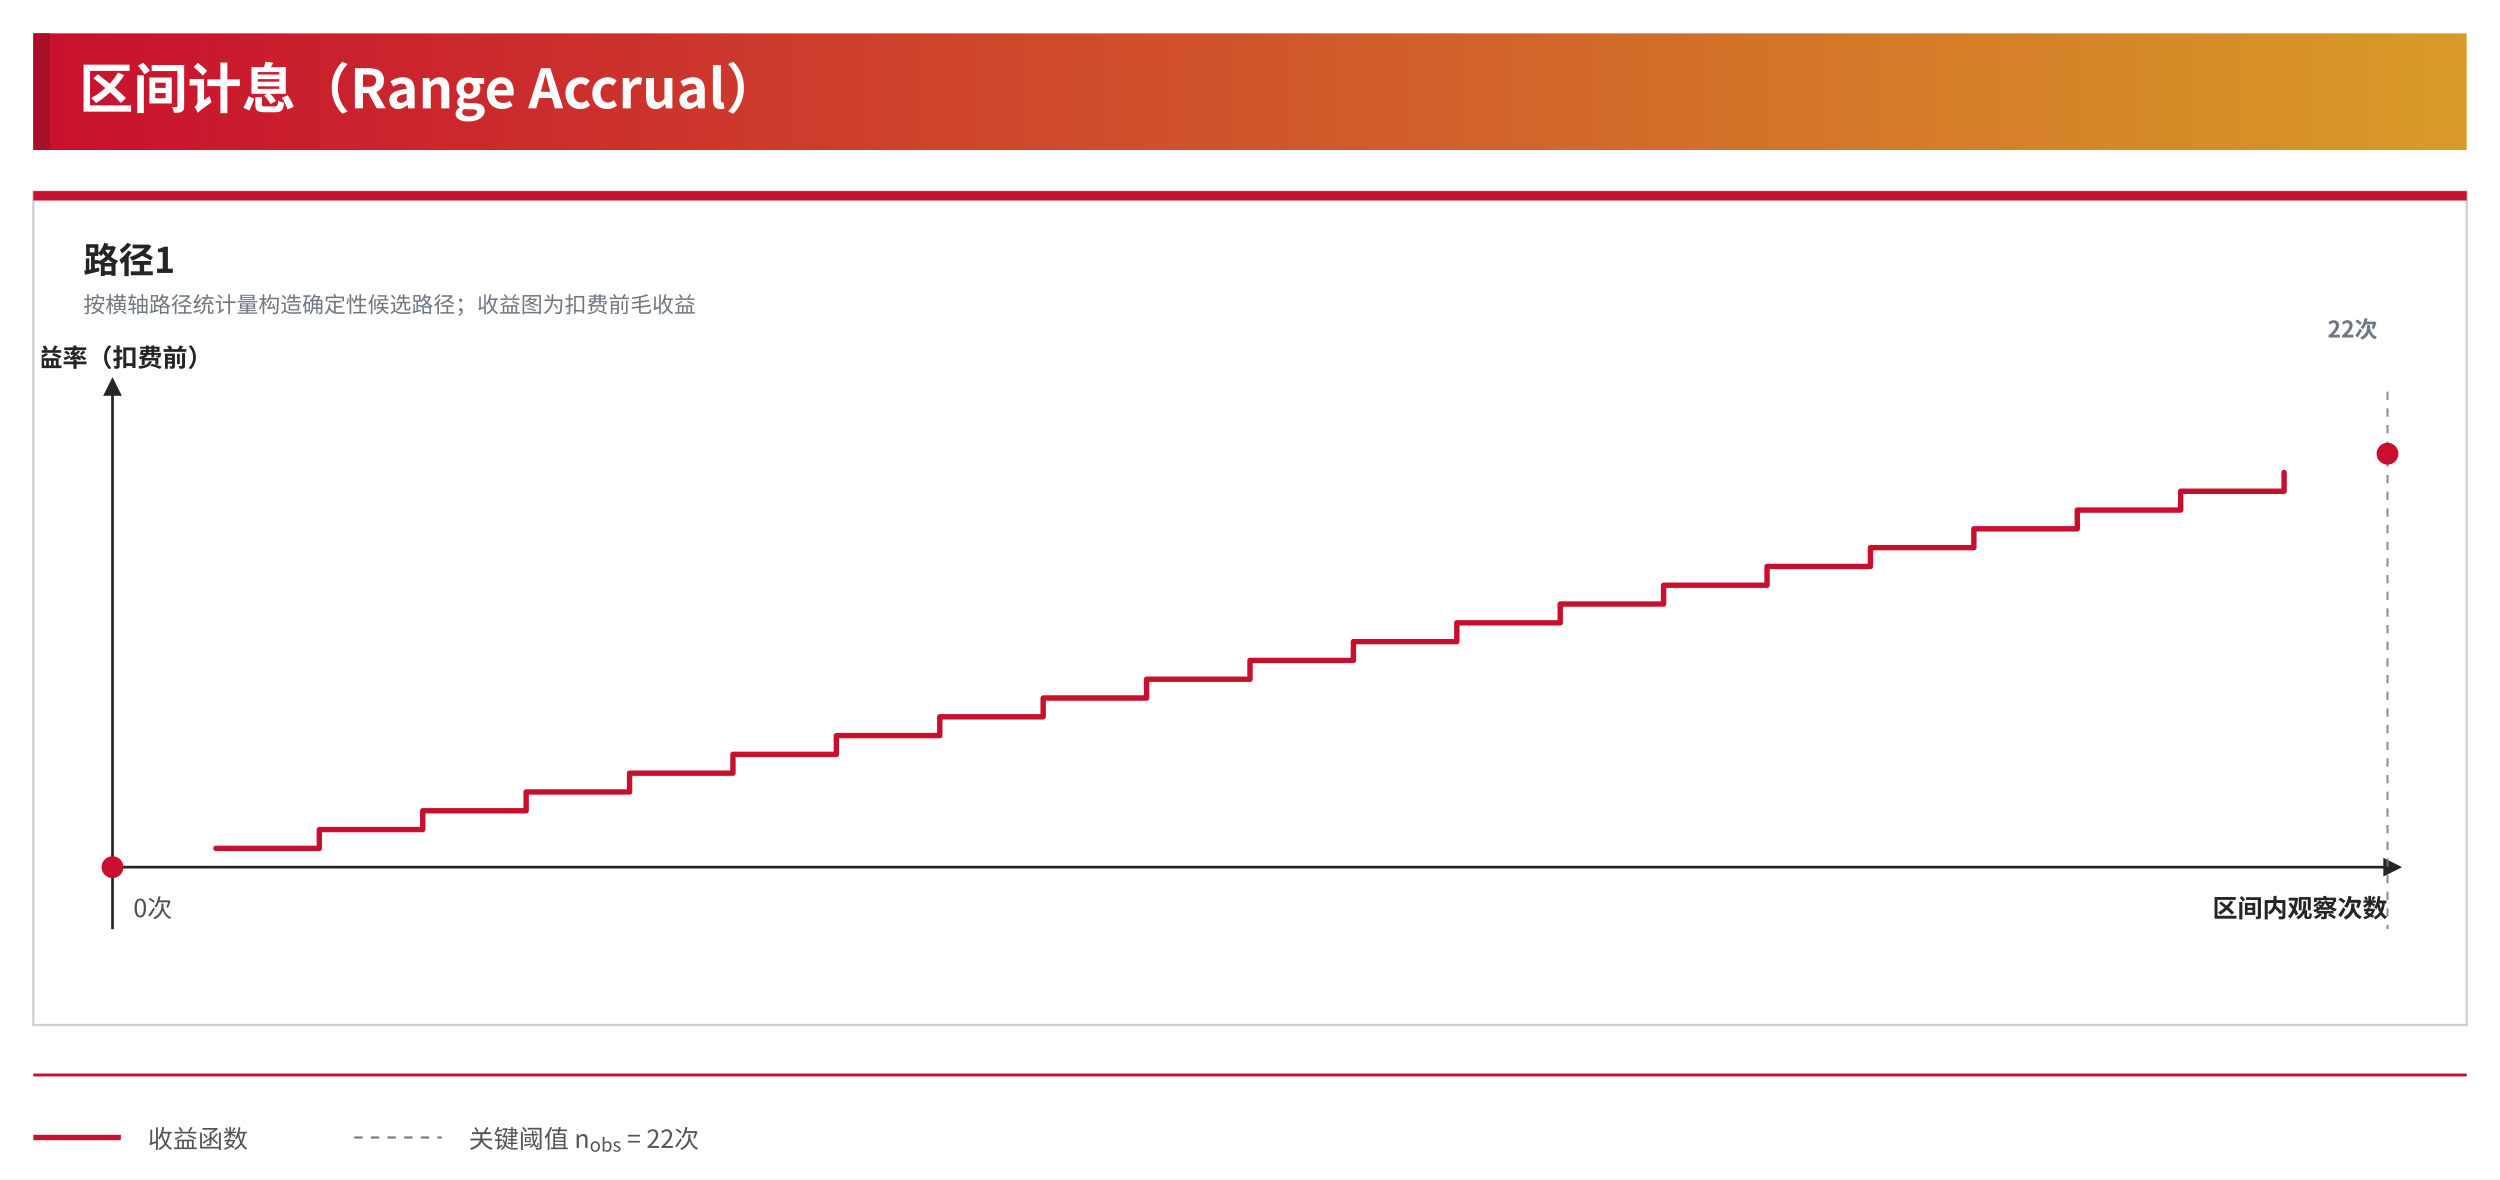
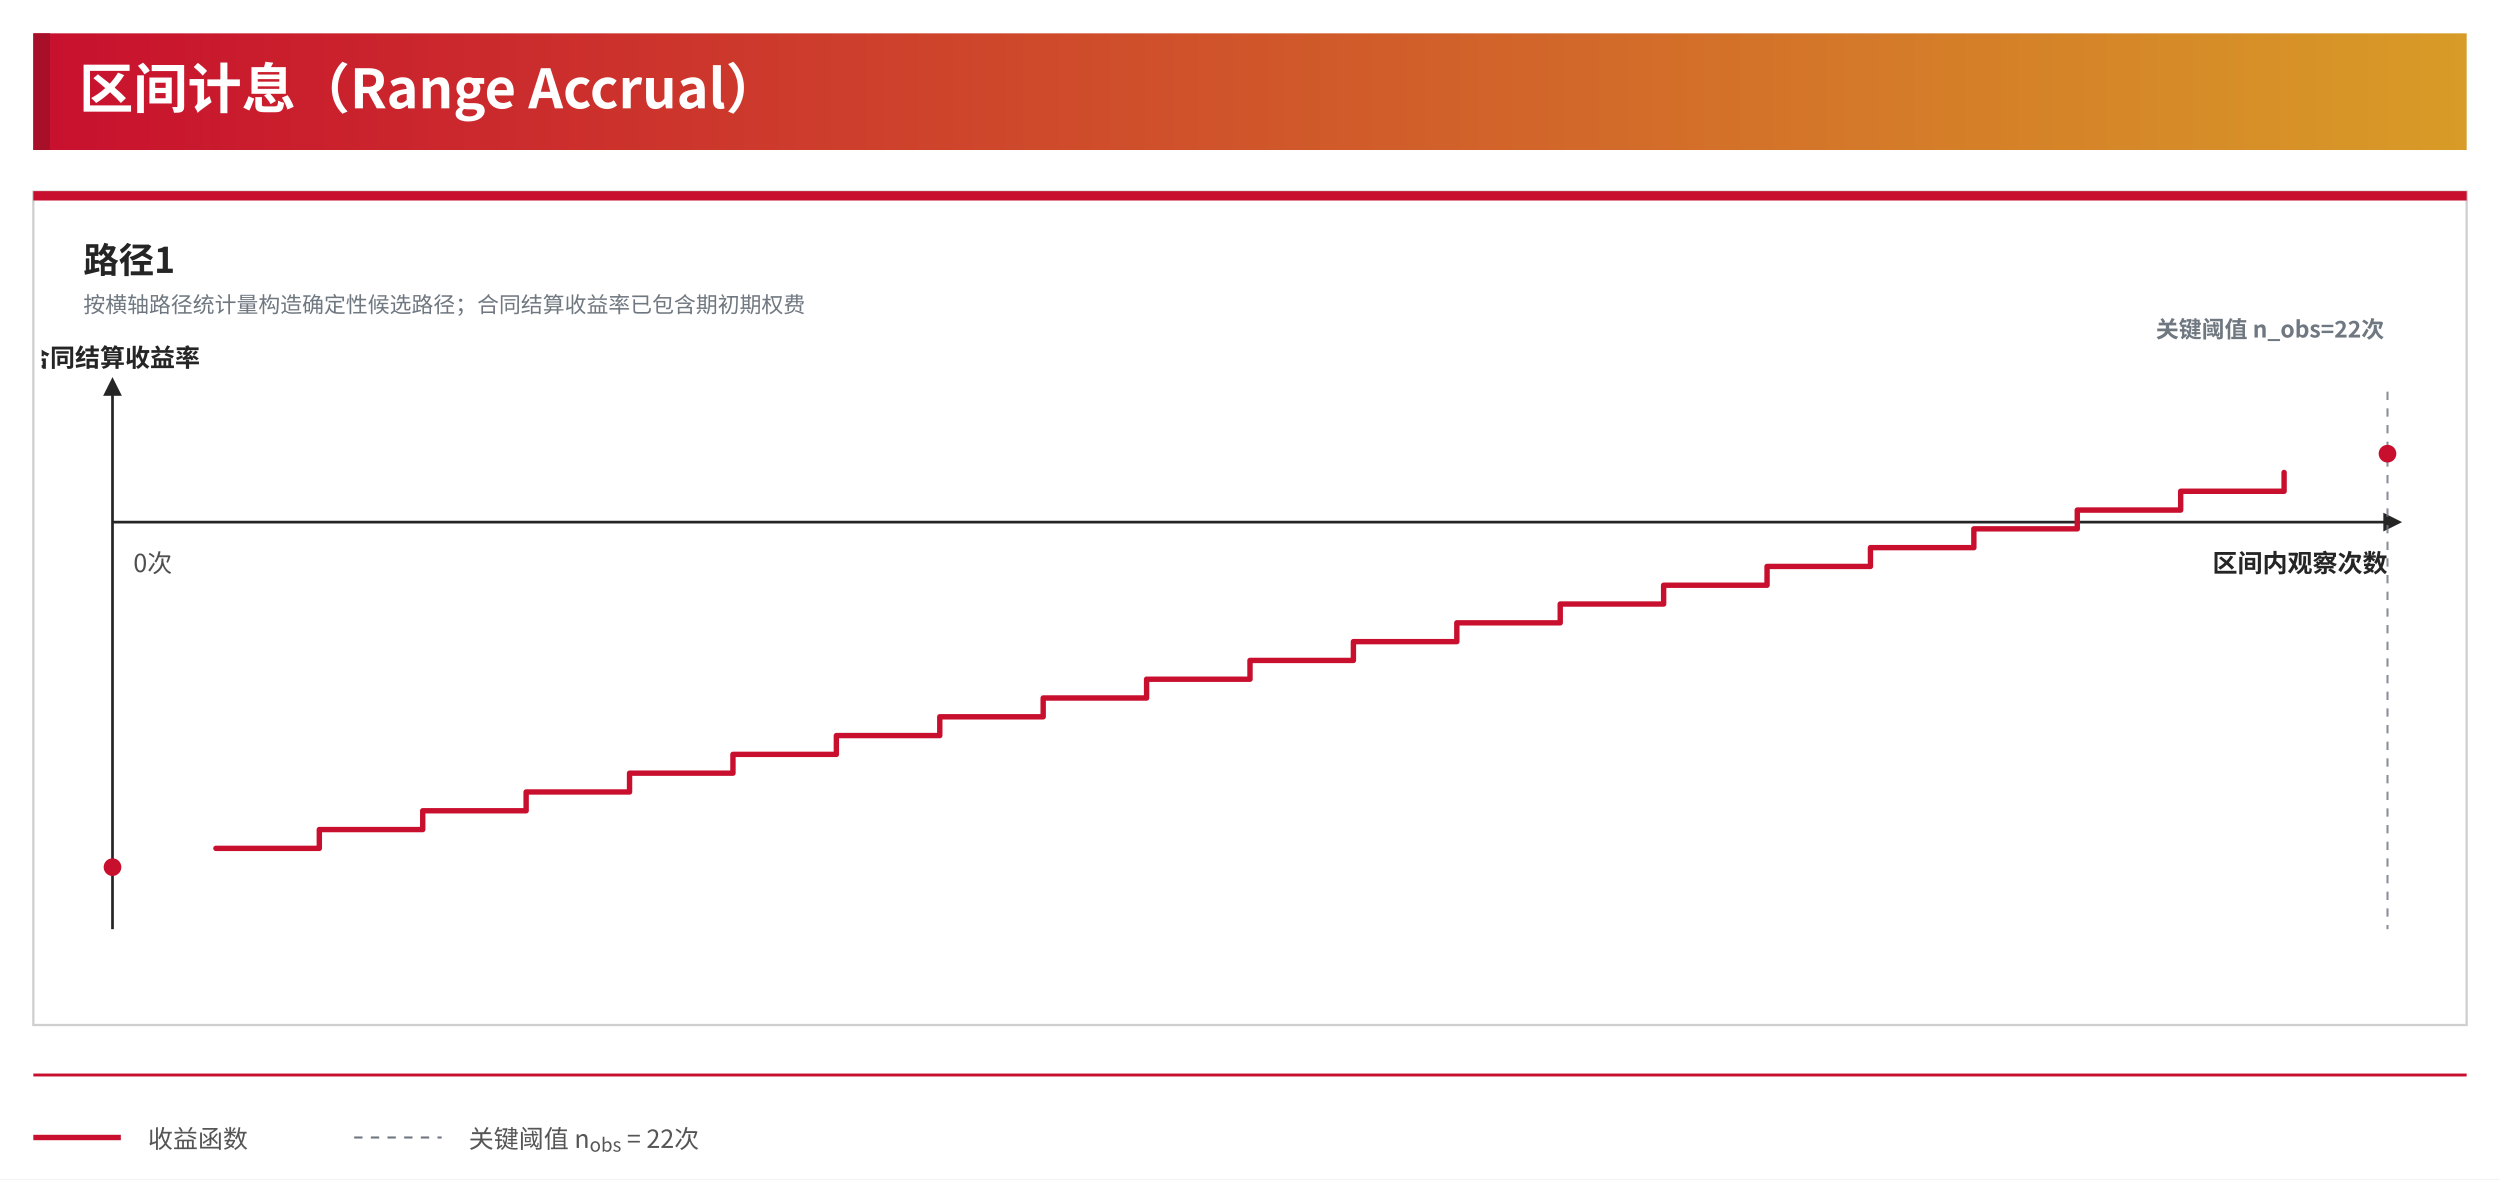
<svg xmlns="http://www.w3.org/2000/svg" width="1200" height="566" viewBox="0 0 1200 566" role="img" aria-labelledby="title desc">
  <defs>
    <linearGradient id="everbright-red-gold" x1="0" y1="0" x2="1" y2="0">
      <stop offset="0" stop-color="#C8102E" />
      <stop offset="1" stop-color="#D89B27" />
    </linearGradient>
    <style>
  .cn{font-family:"PingFang SC","Microsoft YaHei","Noto Sans CJK SC",Arial,sans-serif}.card{fill:#fff;stroke:#CFCFCF;stroke-width:1.1}.card-accent{stroke:#C8102E;stroke-width:4.5}.scenario-no{font-size:17px;font-weight:700;fill:#252525}.scenario-note{font-size:10.5px;fill:#6F7780}.axis-title{font-size:12px;font-weight:600;fill:#252525}.reference-label,.range-label{font-size:12px;fill:#4F4F4F}.axis{stroke:#252525;stroke-width:1.3}.axis-arrow{fill:#252525}.threshold{stroke-width:1;opacity:.82}.threshold-value{font-size:11px;font-weight:700}.payoff-guide{stroke:#B9BEC7;stroke-width:1;stroke-dasharray:3 4}.payoff-level-label{font-size:11px;font-weight:600;fill:#6F7780}.payoff-line{fill:none;stroke:#C8102E;stroke-width:2.6;stroke-linecap:round;stroke-linejoin:round}.payoff-jump{stroke:#C8102E;stroke-width:1.4;stroke-dasharray:4 3;fill:none}.curve-turn{fill:#6B3FA0;stroke:#fff;stroke-width:1.2}.curve-endpoint{stroke:#C8102E;stroke-width:1.7}.curve-endpoint.open{fill:#fff}.curve-endpoint.closed{fill:#C8102E}.global-legend{font-size:12px;fill:#555}.global-legend .token-sub{font-size:9px}
  </style>
  </defs>
  <rect width="1200" height="566" fill="#fff" />
  <rect x="16" y="16" width="1168" height="56" fill="url(#everbright-red-gold)" />
  <rect x="16" y="16" width="8" height="56" fill="#A80F28" />
  <text class="cn" x="38" y="52" fill="#fff" font-size="26" font-weight="700">区间计息（Range Accrual）</text>
  <g data-path-card="0">
    <defs>
      <clipPath id="payoffer-card-clip-0">
        <rect x="20" y="96" width="1160" height="392" />
      </clipPath>
    </defs>
    <rect class="card" x="16" y="92" width="1168" height="400" />
    <line class="card-accent" x1="16" y1="94" x2="1184" y2="94" />
    <g clip-path="url(#payoffer-card-clip-0)">
      <text class="cn scenario-no" x="40" y="131">路径1</text>
-       <text class="cn scenario-note" x="40" y="150">按横轴路径统计量构造确定性候选路径；收益图为扣费前毛收益</text>
-       <line class="axis" x1="54" y1="416.231" x2="1146" y2="416.231" />
+       <text class="cn scenario-note" x="40" y="150">按横轴路径统计量构造确定性候选路径；合同结算收益率已包含期初期权费</text>
+       <line class="axis" x1="54" y1="250.618" x2="1146" y2="250.618" />
      <line class="axis" x1="54" y1="188" x2="54" y2="446" />
      <path class="axis-arrow" d="M54 181 L49.5 190 L58.5 190 Z" />
-       <path class="axis-arrow" d="M1153 416.231 L1144 411.731 L1144 420.731 Z" />
+       <path class="axis-arrow" d="M1153 250.618 L1144 246.118 L1144 255.118 Z" />
      <line class="threshold" style="stroke:#6F7780;stroke-dasharray:4 4" x1="1146" y1="188" x2="1146" y2="446" />
-       <text class="cn threshold-value" x="1129.2" y="162" text-anchor="middle" style="fill:#6F7780">22次</text>
+       <text class="cn threshold-value" x="1089.6" y="162" text-anchor="middle" style="fill:#6F7780">关键阈值 n_obs=22次</text>
      <path class="payoff-line" d="M1146 217.769 M103.636 407.21 H153.273 V398.189 H202.909 V389.168 H252.546 V380.147 H302.182 V371.126 H351.818 V362.105 H401.454 V353.084 H451.091 V344.063 H500.727 V335.042 H550.364 V326.021 H600 V317 H649.636 V307.979 H699.273 V298.958 H748.909 V289.937 H798.545 V280.916 H848.182 V271.895 H897.818 V262.874 H947.455 V253.853 H997.091 V244.832 H1046.727 V235.811 H1096.364 V226.79 M54 416.231" />
-       <circle class="curve-endpoint closed" cx="1146" cy="217.769" r="4.4" />
-       <circle class="curve-endpoint closed" cx="54" cy="416.231" r="4.4" />
-       <text class="cn axis-title" x="54" y="176" text-anchor="middle">收益率（扣费前）</text>
-       <text class="cn reference-label" x="64" y="440.231" text-anchor="start">0次</text>
-       <text class="cn axis-title" x="1146" y="440.231" text-anchor="end">区间内观察次数</text>
+       <circle class="curve-endpoint closed" cx="1146" cy="217.769" r="3.4" />
+       <circle class="curve-endpoint closed" cx="54" cy="416.231" r="3.4" />
+       <text class="cn axis-title" x="54" y="176" text-anchor="middle">合同结算收益率</text>
+       <text class="cn reference-label" x="64" y="274.618" text-anchor="start">0次</text>
+       <text class="cn axis-title" x="1146" y="274.618" text-anchor="end">区间内观察次数</text>
    </g>
  </g>
  <line x1="16" y1="516" x2="1184" y2="516" stroke="#C8102E" stroke-width="1.4" />
  <g class="cn" data-global-legend="true">
    <line x1="16" y1="546" x2="58" y2="546" stroke="#C8102E" stroke-width="2.6" />
    <text class="global-legend" x="71" y="551">收益函数</text>
    <line x1="170" y1="546" x2="212" y2="546" stroke="#6F7780" stroke-width="1" stroke-dasharray="4 4" />
    <text class="global-legend" x="225" y="551">关键阈值 <tspan class="legend-token">n<tspan class="token-sub" baseline-shift="sub">obs</tspan>
      </tspan> = 22次</text>
  </g>
</svg>
